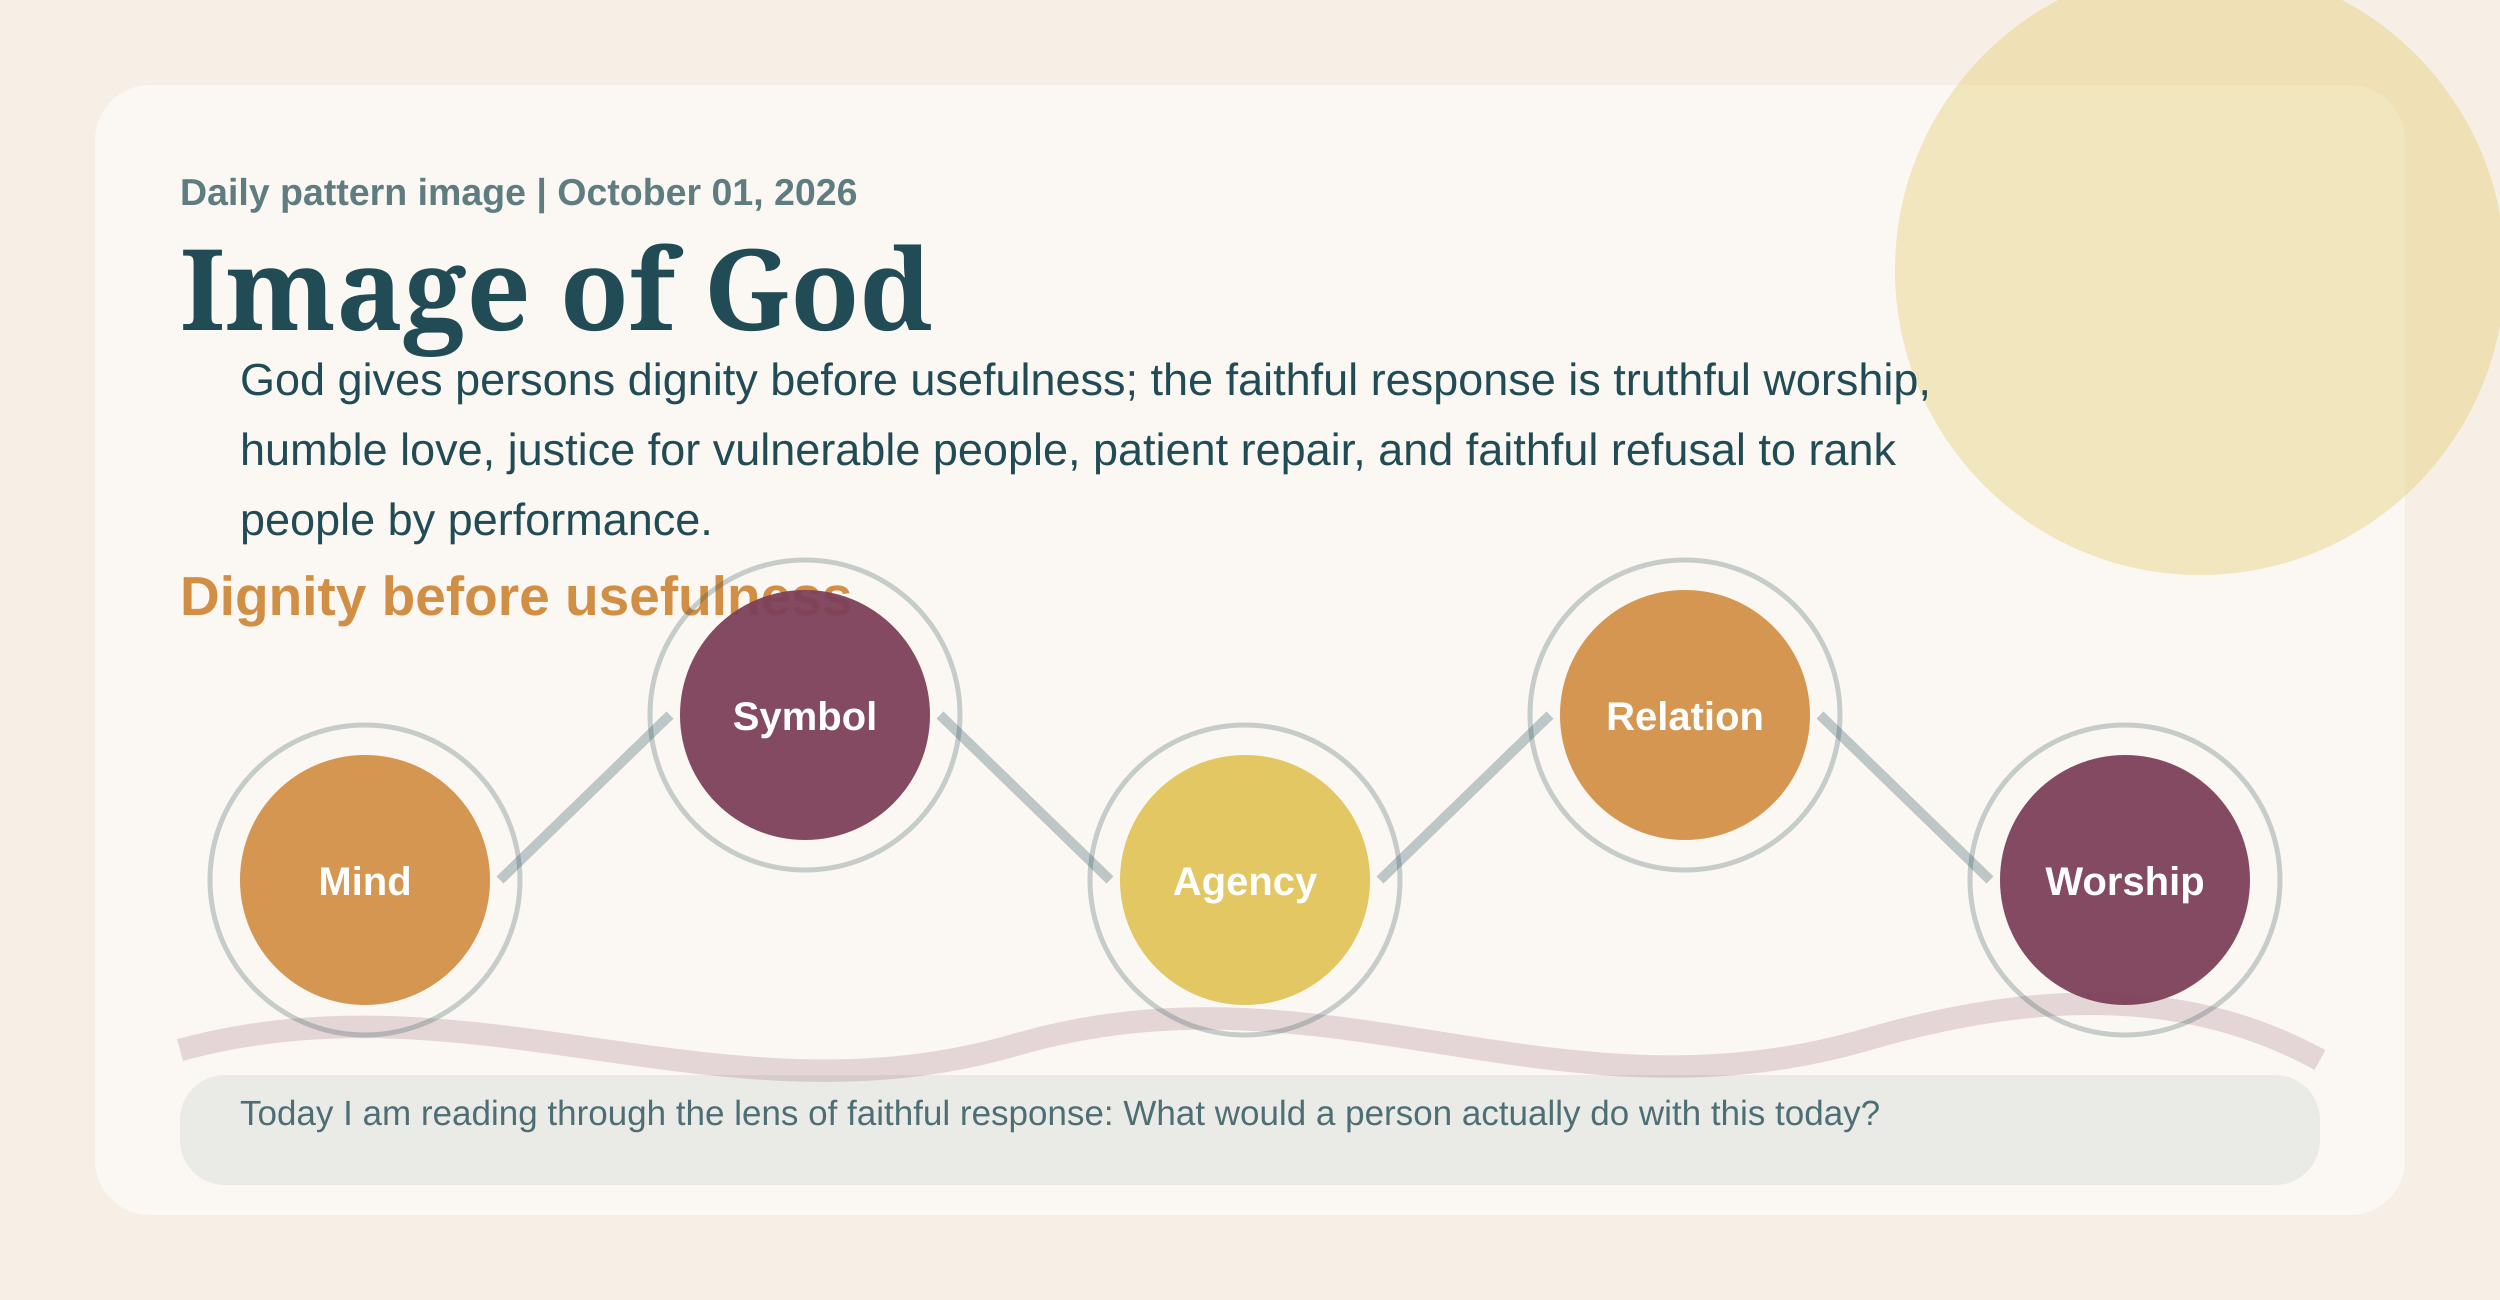
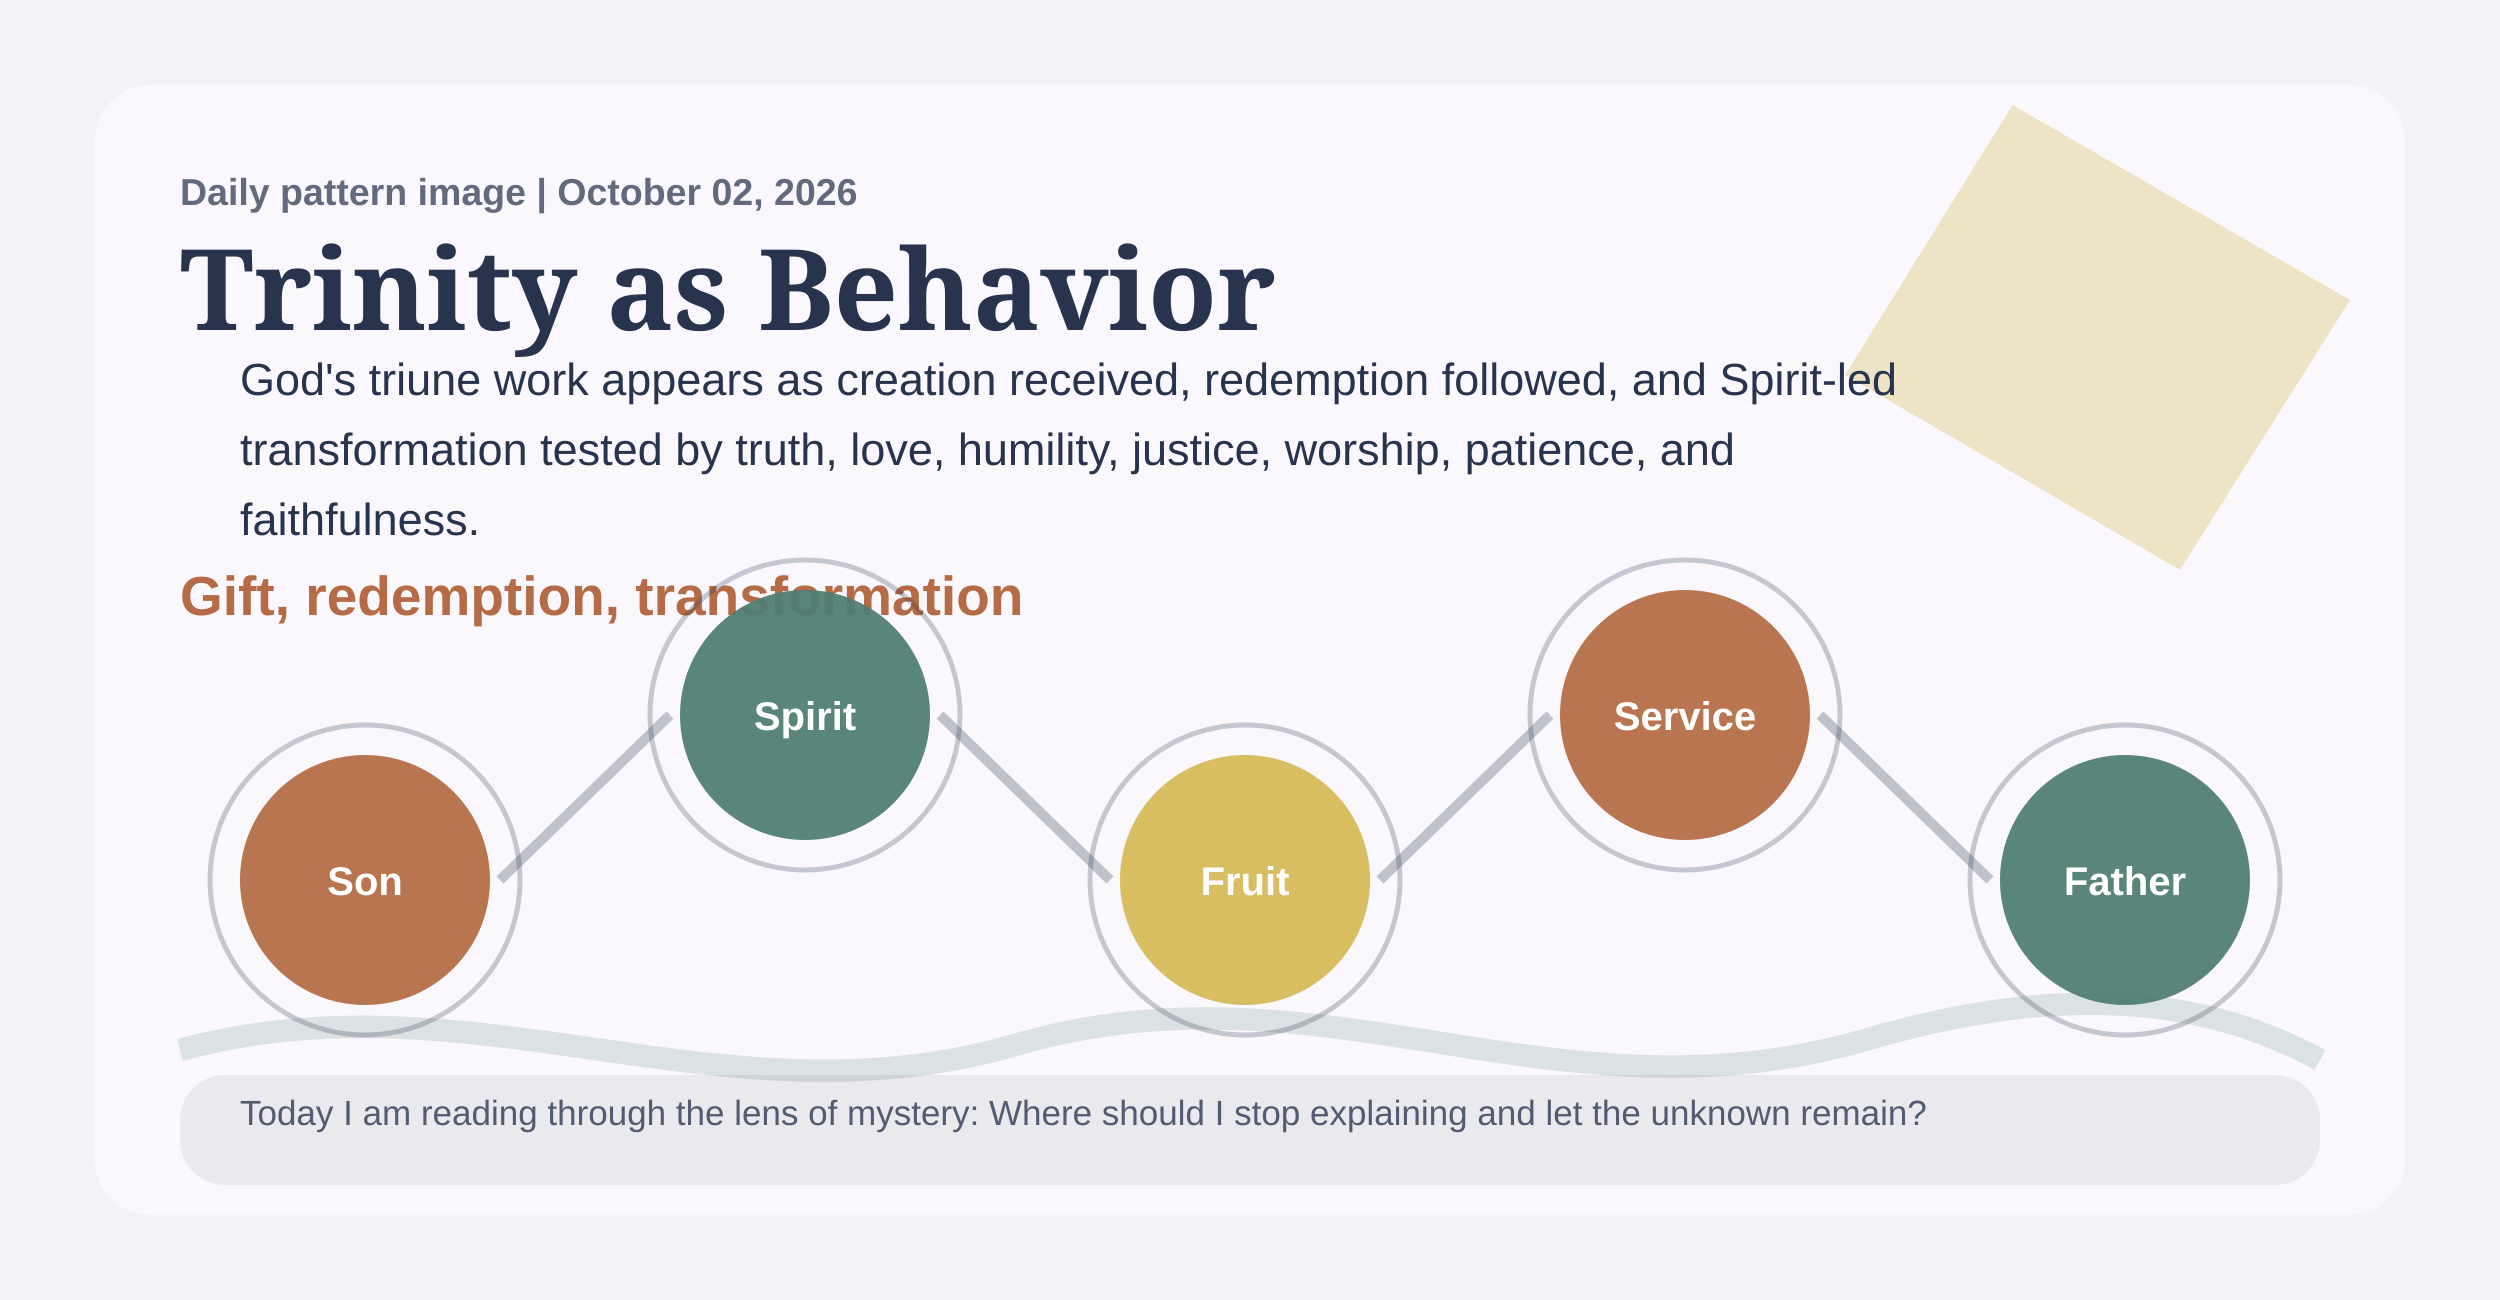
<svg xmlns="http://www.w3.org/2000/svg" width="1000" height="520" viewBox="0 0 1000 520" role="img" aria-labelledby="title desc">
  <style>
-     .eyebrow { font: 700 15px Arial, sans-serif; letter-spacing: 0; fill: #224c55; opacity: 0.72; }
-     .title { font: 700 45px Georgia, serif; letter-spacing: 0; fill: #224c55; }
-     .subtitle { font: 700 22px Arial, sans-serif; letter-spacing: 0; fill: #d18f46; }
-     .body { font: 18px Arial, sans-serif; letter-spacing: 0; fill: #224c55; }
-     .small { font: 14px Arial, sans-serif; letter-spacing: 0; fill: #224c55; opacity: 0.78; }
+     .eyebrow { font: 700 15px Arial, sans-serif; letter-spacing: 0; fill: #28334d; opacity: 0.72; }
+     .title { font: 700 45px Georgia, serif; letter-spacing: 0; fill: #28334d; }
+     .subtitle { font: 700 22px Arial, sans-serif; letter-spacing: 0; fill: #b56b45; }
+     .body { font: 18px Arial, sans-serif; letter-spacing: 0; fill: #28334d; }
+     .small { font: 14px Arial, sans-serif; letter-spacing: 0; fill: #28334d; opacity: 0.78; }
    .node { font: 700 16px Arial, sans-serif; letter-spacing: 0; fill: #ffffff; }
  </style>
-   <rect width="1000" height="520" fill="#f7efe5" />
+   <rect width="1000" height="520" fill="#f4f1f8" />
  <rect x="38" y="34" width="924" height="452" rx="22" fill="#ffffff" opacity="0.50" />
-   <circle cx="880" cy="108" r="122" fill="#e0c35a" opacity="0.34" />
-   <path d="M72 420 C190 388 288 452 406 418 C530 382 620 452 746 416 C828 392 884 400 928 424" fill="none" stroke="#7c3f58" stroke-width="9" opacity="0.18" />
-   <text x="72" y="82" class="eyebrow">Daily pattern image | October 01, 2026</text>
-   <text x="72" y="132" class="title">Image of God</text>
-   <text x="72" y="246" class="subtitle">Dignity before usefulness</text>
-   <text x="96" y="158" class="body">God gives persons dignity before usefulness; the faithful response is truthful worship,</text>
-   <text x="96" y="186" class="body">humble love, justice for vulnerable people, patient repair, and faithful refusal to rank</text>
-   <text x="96" y="214" class="body">people by performance.</text>
-   <line x1="200" y1="352" x2="268" y2="286" stroke="#224c55" stroke-width="4" opacity="0.28" />
-   <line x1="376" y1="286" x2="444" y2="352" stroke="#224c55" stroke-width="4" opacity="0.28" />
-   <line x1="552" y1="352" x2="620" y2="286" stroke="#224c55" stroke-width="4" opacity="0.28" />
-   <line x1="728" y1="286" x2="796" y2="352" stroke="#224c55" stroke-width="4" opacity="0.28" />
-   <circle cx="146" cy="352" r="50" fill="#d18f46" opacity="0.94" />
-   <circle cx="146" cy="352" r="62" fill="none" stroke="#224c55" stroke-width="2" opacity="0.25" />
-   <text x="146" y="358" text-anchor="middle" class="node">Mind</text>
-   <circle cx="322" cy="286" r="50" fill="#7c3f58" opacity="0.94" />
-   <circle cx="322" cy="286" r="62" fill="none" stroke="#224c55" stroke-width="2" opacity="0.25" />
-   <text x="322" y="292" text-anchor="middle" class="node">Symbol</text>
-   <circle cx="498" cy="352" r="50" fill="#e0c35a" opacity="0.94" />
-   <circle cx="498" cy="352" r="62" fill="none" stroke="#224c55" stroke-width="2" opacity="0.25" />
-   <text x="498" y="358" text-anchor="middle" class="node">Agency</text>
-   <circle cx="674" cy="286" r="50" fill="#d18f46" opacity="0.94" />
-   <circle cx="674" cy="286" r="62" fill="none" stroke="#224c55" stroke-width="2" opacity="0.25" />
-   <text x="674" y="292" text-anchor="middle" class="node">Relation</text>
-   <circle cx="850" cy="352" r="50" fill="#7c3f58" opacity="0.94" />
-   <circle cx="850" cy="352" r="62" fill="none" stroke="#224c55" stroke-width="2" opacity="0.25" />
-   <text x="850" y="358" text-anchor="middle" class="node">Worship</text>
-   <rect x="72" y="430" width="856" height="44" rx="18" fill="#224c55" opacity="0.08" />
-   <text x="96" y="450" class="small">Today I am reading through the lens of faithful response: What would a person actually do with this today?</text>
+   <path d="M805 42 L940 120 L872 228 L738 150 Z" fill="#d7b957" opacity="0.33" />
+   <path d="M72 420 C190 388 288 452 406 418 C530 382 620 452 746 416 C828 392 884 400 928 424" fill="none" stroke="#4f7d73" stroke-width="9" opacity="0.18" />
+   <text x="72" y="82" class="eyebrow">Daily pattern image | October 02, 2026</text>
+   <text x="72" y="132" class="title">Trinity as Behavior</text>
+   <text x="72" y="246" class="subtitle">Gift, redemption, transformation</text>
+   <text x="96" y="158" class="body">God's triune work appears as creation received, redemption followed, and Spirit-led</text>
+   <text x="96" y="186" class="body">transformation tested by truth, love, humility, justice, worship, patience, and</text>
+   <text x="96" y="214" class="body">faithfulness.</text>
+   <line x1="200" y1="352" x2="268" y2="286" stroke="#28334d" stroke-width="4" opacity="0.28" />
+   <line x1="376" y1="286" x2="444" y2="352" stroke="#28334d" stroke-width="4" opacity="0.28" />
+   <line x1="552" y1="352" x2="620" y2="286" stroke="#28334d" stroke-width="4" opacity="0.28" />
+   <line x1="728" y1="286" x2="796" y2="352" stroke="#28334d" stroke-width="4" opacity="0.28" />
+   <circle cx="146" cy="352" r="50" fill="#b56b45" opacity="0.94" />
+   <circle cx="146" cy="352" r="62" fill="none" stroke="#28334d" stroke-width="2" opacity="0.25" />
+   <text x="146" y="358" text-anchor="middle" class="node">Son</text>
+   <circle cx="322" cy="286" r="50" fill="#4f7d73" opacity="0.94" />
+   <circle cx="322" cy="286" r="62" fill="none" stroke="#28334d" stroke-width="2" opacity="0.25" />
+   <text x="322" y="292" text-anchor="middle" class="node">Spirit</text>
+   <circle cx="498" cy="352" r="50" fill="#d7b957" opacity="0.94" />
+   <circle cx="498" cy="352" r="62" fill="none" stroke="#28334d" stroke-width="2" opacity="0.25" />
+   <text x="498" y="358" text-anchor="middle" class="node">Fruit</text>
+   <circle cx="674" cy="286" r="50" fill="#b56b45" opacity="0.94" />
+   <circle cx="674" cy="286" r="62" fill="none" stroke="#28334d" stroke-width="2" opacity="0.25" />
+   <text x="674" y="292" text-anchor="middle" class="node">Service</text>
+   <circle cx="850" cy="352" r="50" fill="#4f7d73" opacity="0.94" />
+   <circle cx="850" cy="352" r="62" fill="none" stroke="#28334d" stroke-width="2" opacity="0.25" />
+   <text x="850" y="358" text-anchor="middle" class="node">Father</text>
+   <rect x="72" y="430" width="856" height="44" rx="18" fill="#28334d" opacity="0.08" />
+   <text x="96" y="450" class="small">Today I am reading through the lens of mystery: Where should I stop explaining and let the unknown remain?</text>
</svg>
